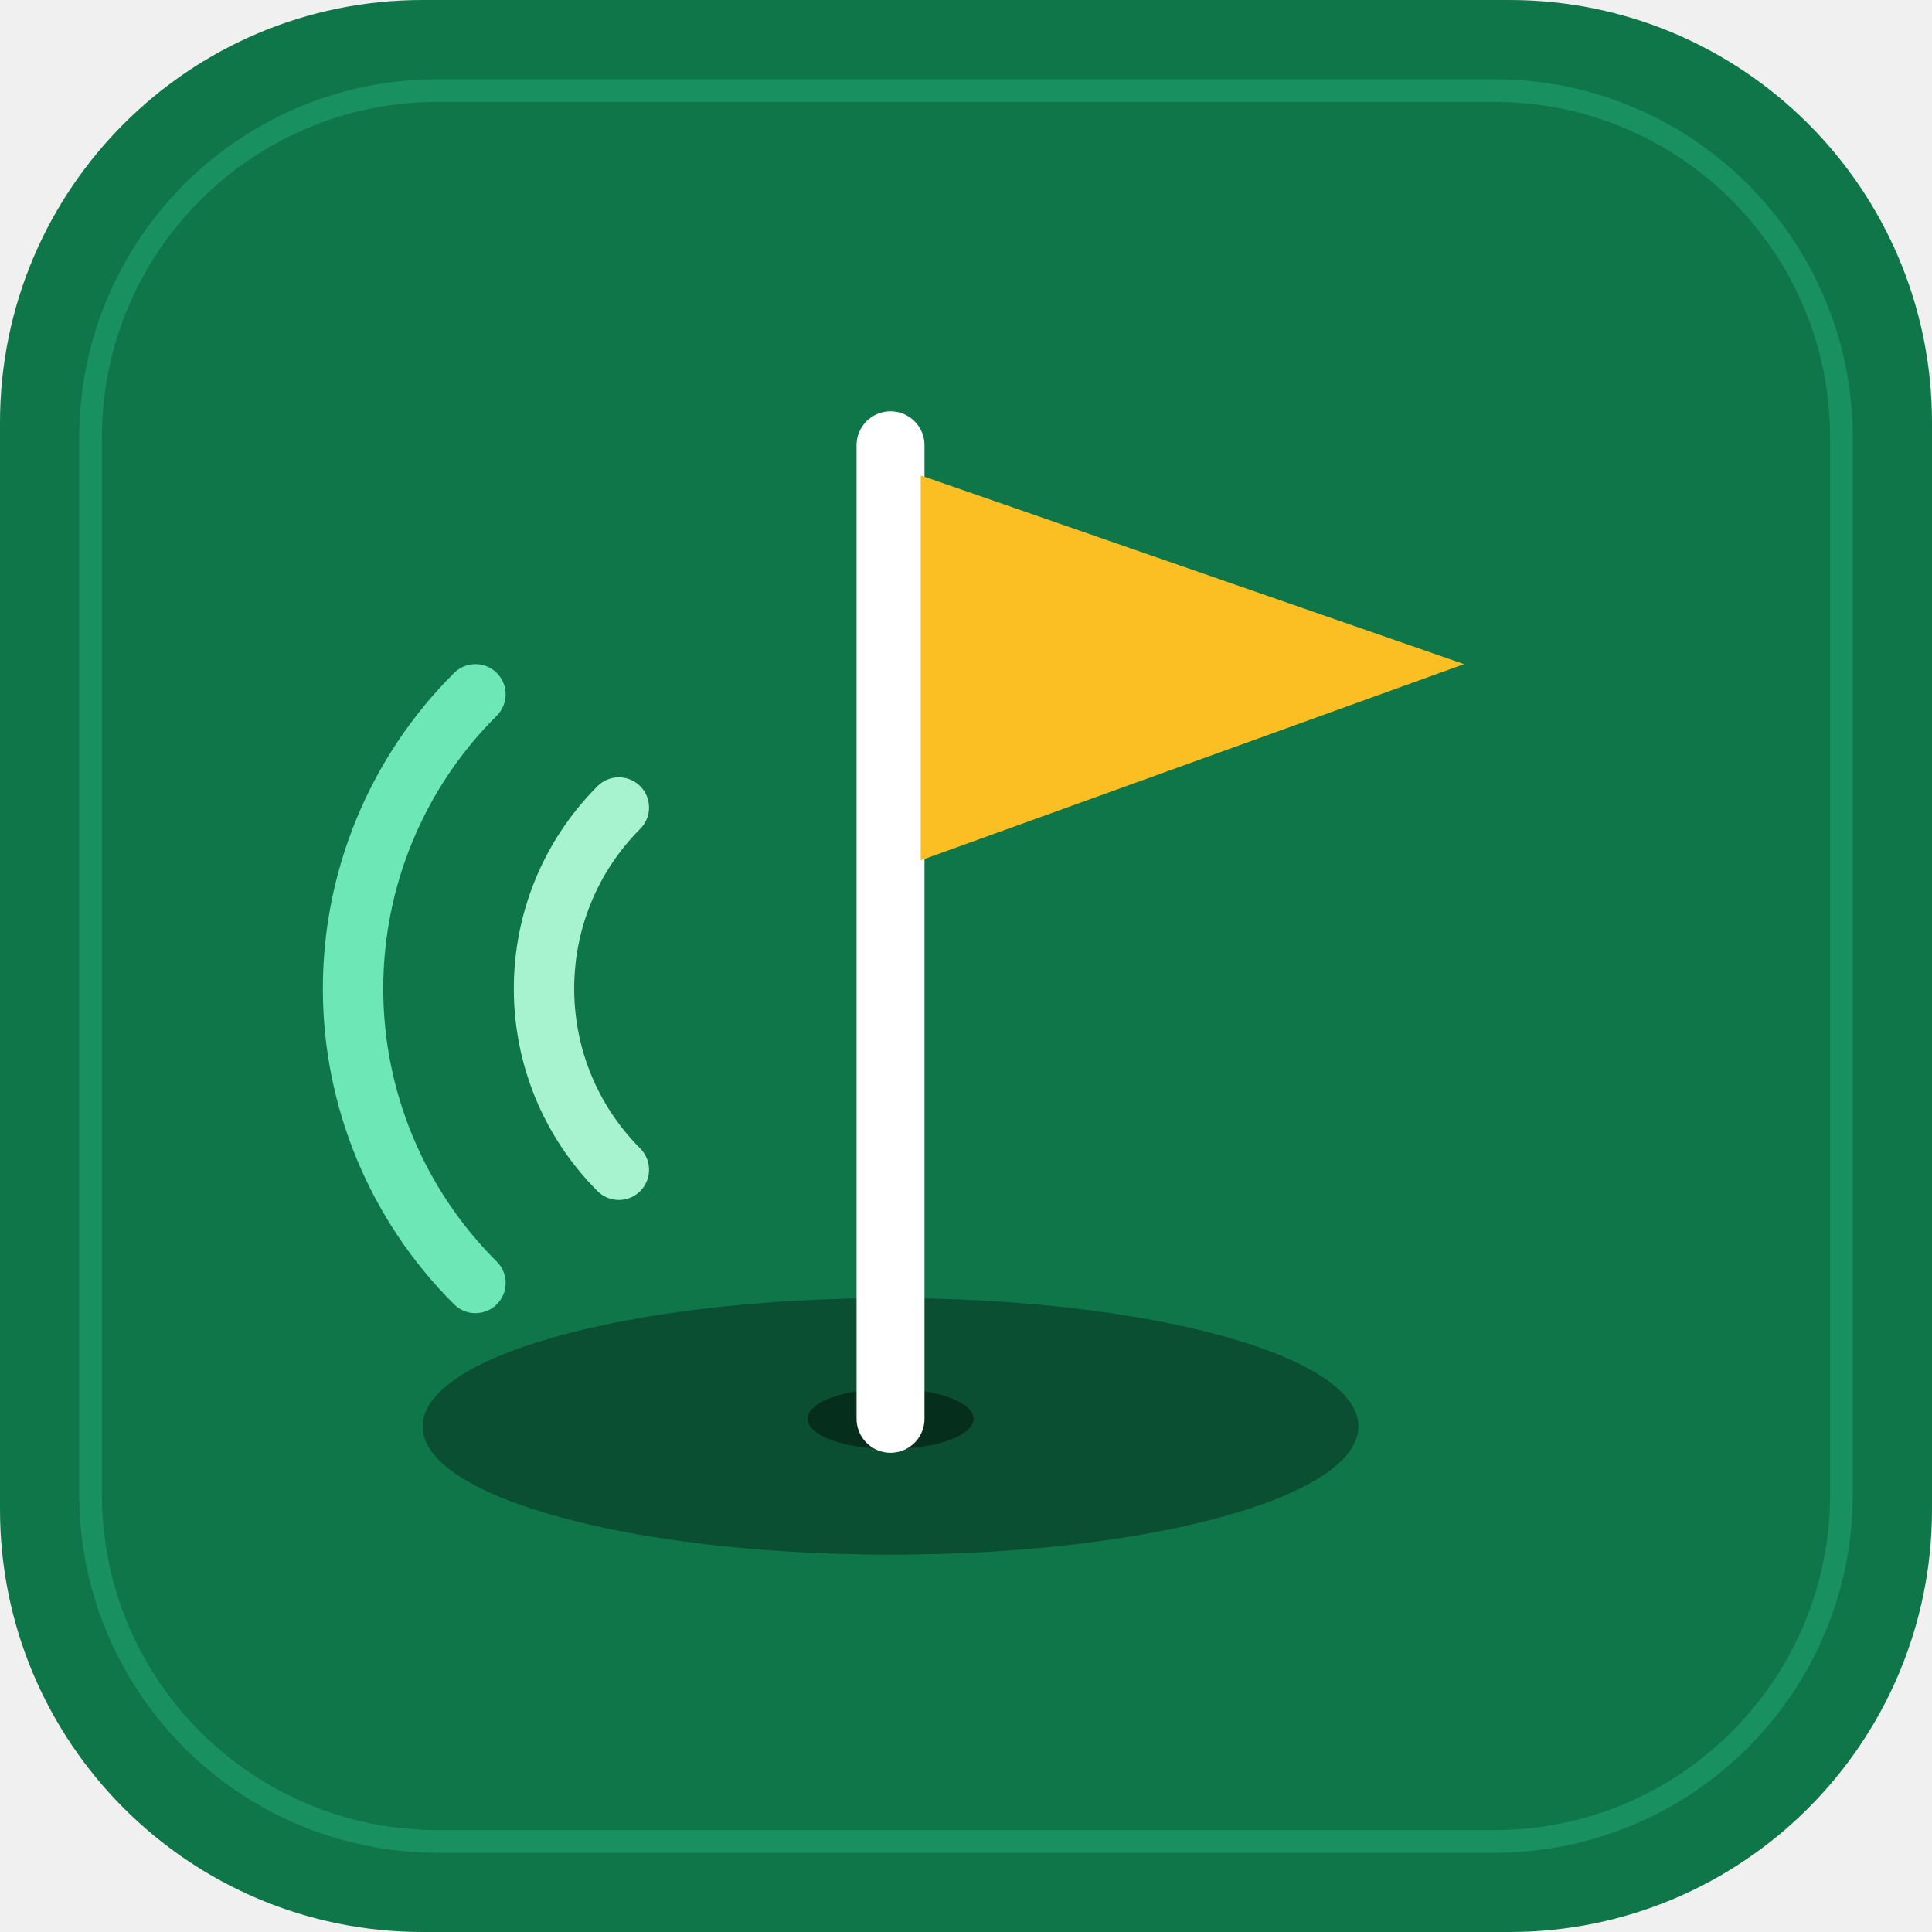
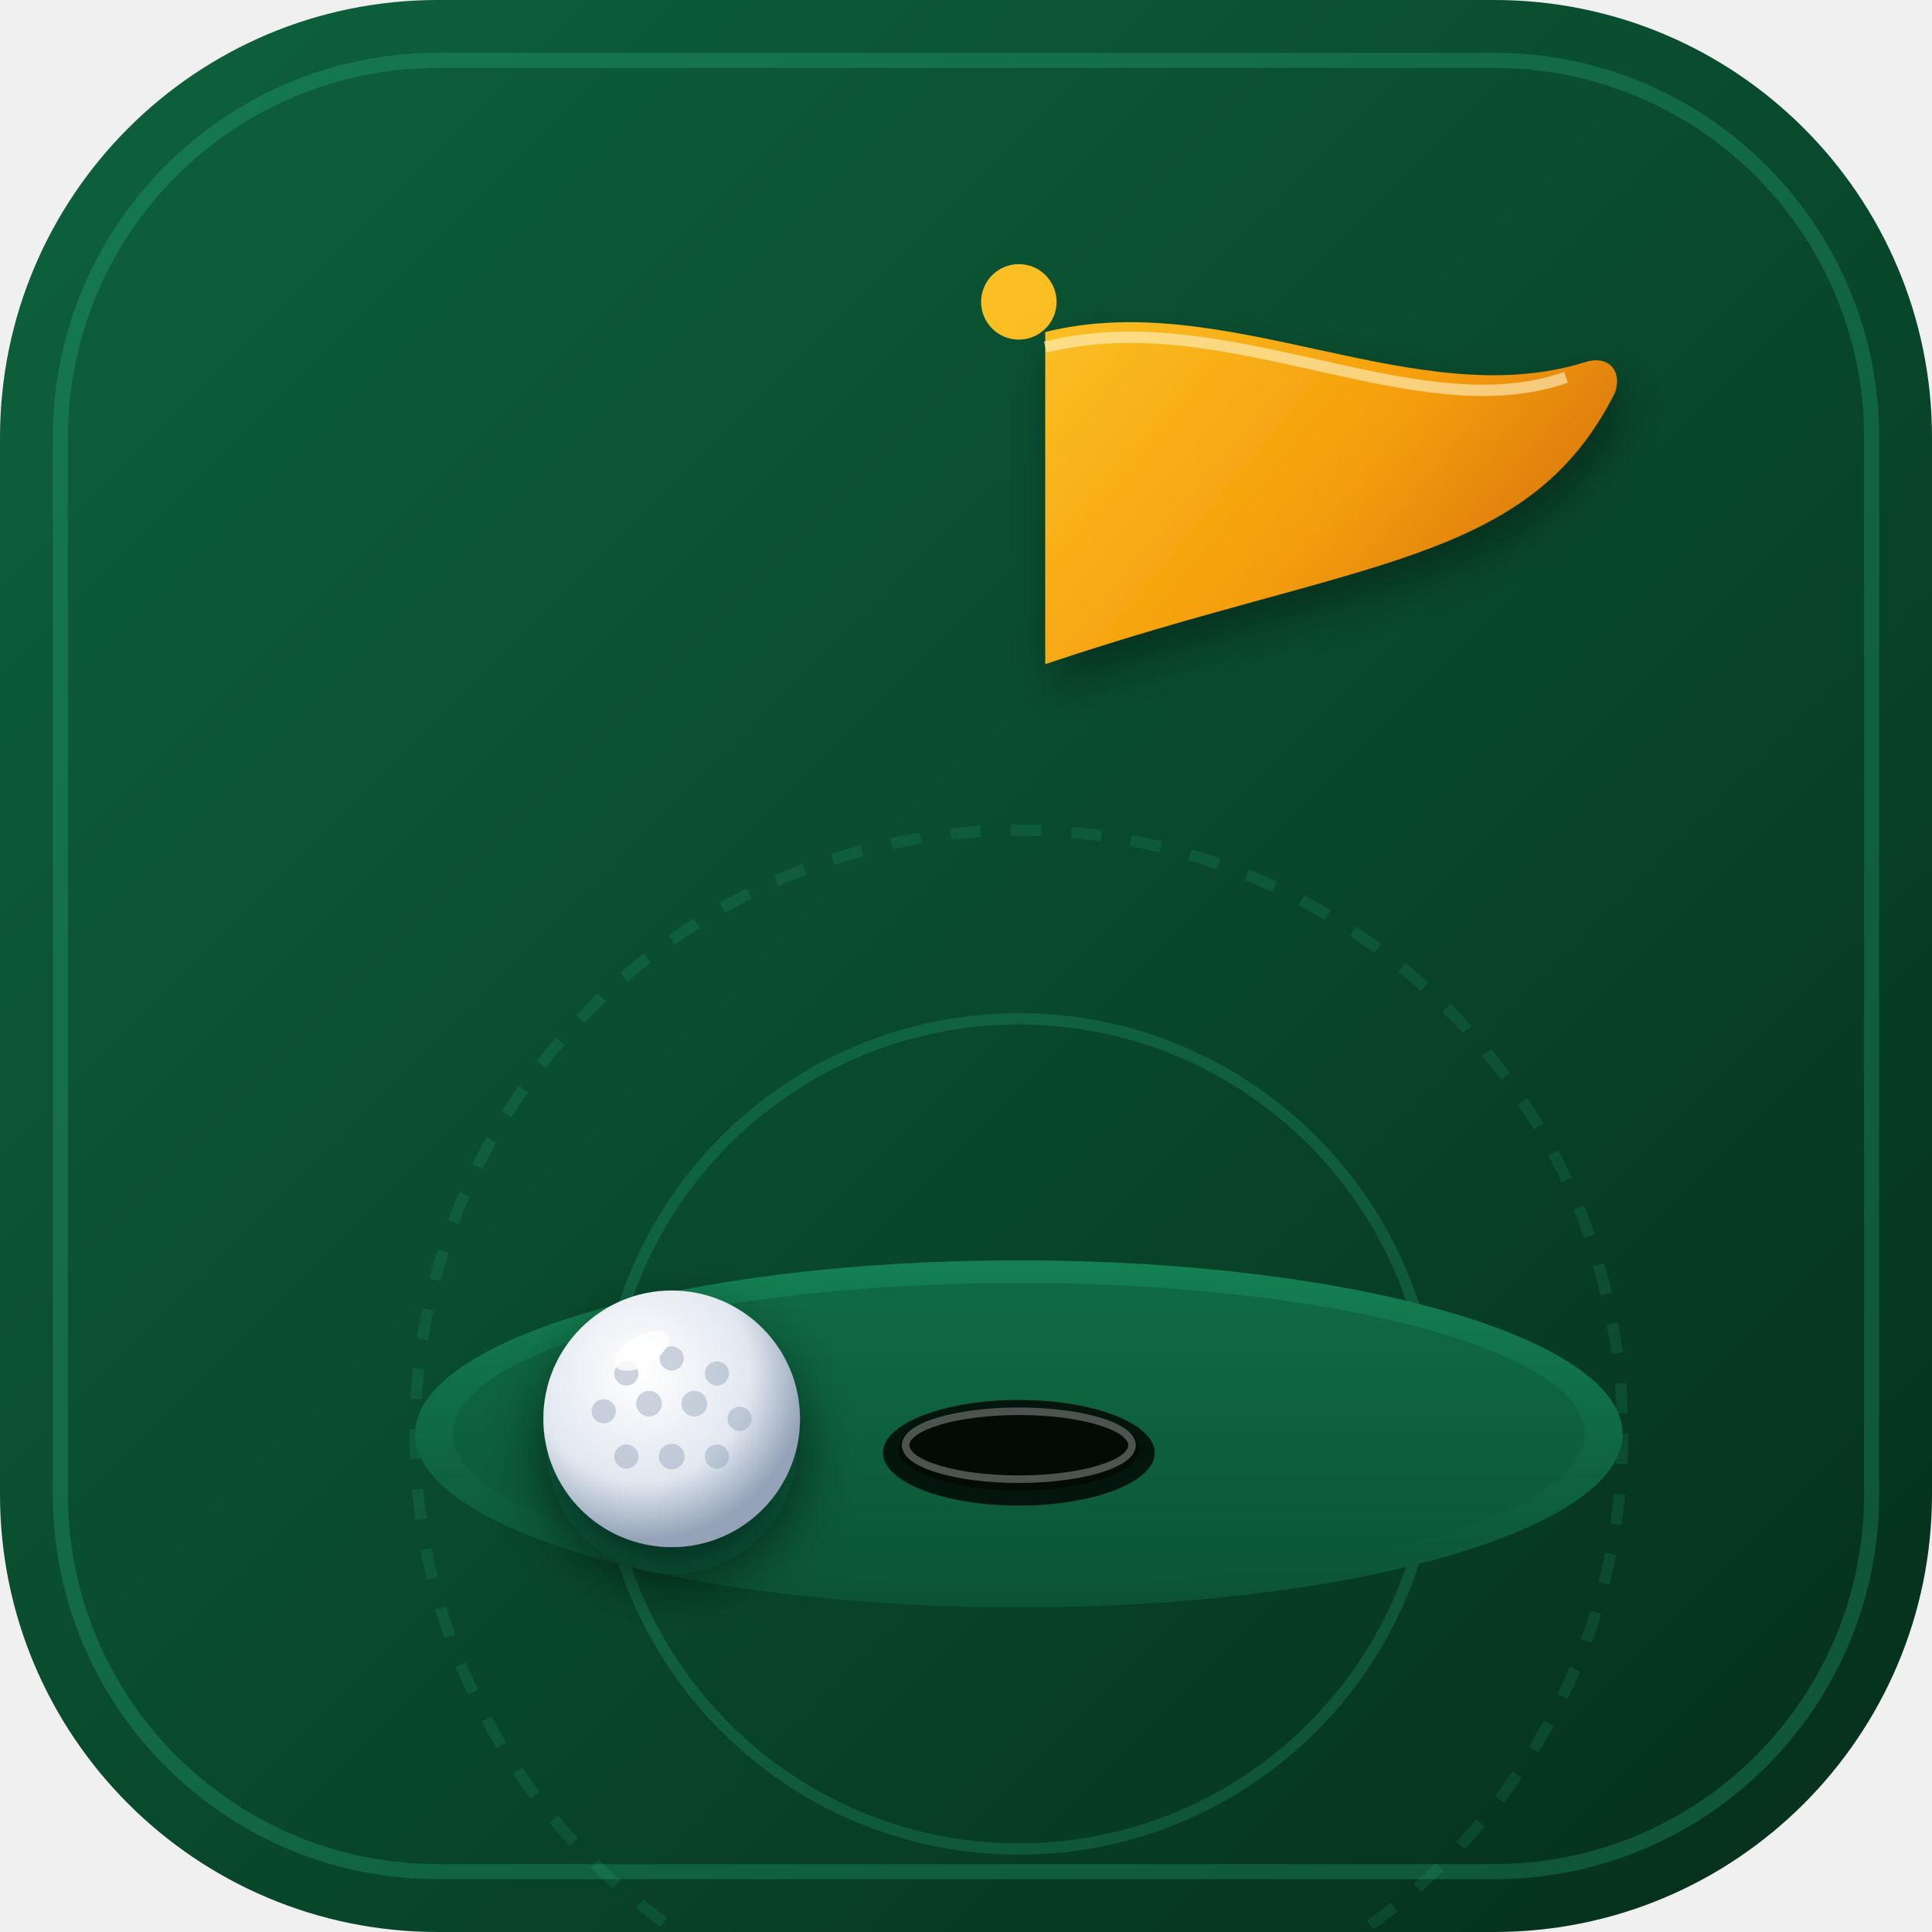
<svg xmlns="http://www.w3.org/2000/svg" viewBox="0 0 512 512" width="512" height="512">
-   <rect width="512" height="512" rx="112" fill="#0F764A" />
-   <rect x="24" y="24" width="464" height="464" rx="92" fill="none" stroke="#34D399" stroke-opacity="0.28" stroke-width="6" />
-   <ellipse cx="236" cy="378" rx="124" ry="34" fill="#0A4F31" />
-   <ellipse cx="236" cy="376" rx="22" ry="8" fill="#062E1C" />
-   <line x1="236" y1="376" x2="236" y2="118" stroke="#FFFFFF" stroke-width="18" stroke-linecap="round" />
-   <path d="M244 126 L388 176 L244 228 Z" fill="#FBBF24" />
-   <path d="M164 214 A68 68 0 0 0 164 310" fill="none" stroke="#A7F3D0" stroke-width="16" stroke-linecap="round" />
-   <path d="M126 184 A110 110 0 0 0 126 340" fill="none" stroke="#6EE7B7" stroke-width="16" stroke-linecap="round" />
+   <defs>
+     <linearGradient id="bgGrad" x1="0%" y1="0%" x2="100%" y2="100%">
+       <stop offset="0%" stop-color="#0E623E" />
+       <stop offset="50%" stop-color="#094A2D" />
+       <stop offset="100%" stop-color="#052E1B" />
+     </linearGradient>
+     <linearGradient id="greenGrad" x1="0%" y1="0%" x2="0%" y2="100%">
+       <stop offset="0%" stop-color="#148052" />
+       <stop offset="100%" stop-color="#0B5233" />
+     </linearGradient>
+     <linearGradient id="flagGrad" x1="0%" y1="0%" x2="100%" y2="50%">
+       <stop offset="0%" stop-color="#FBBF24" />
+       <stop offset="60%" stop-color="#F59E0B" />
+       <stop offset="100%" stop-color="#D97706" />
+     </linearGradient>
+     <radialGradient id="ballGrad" cx="38%" cy="32%" r="65%">
+       <stop offset="0%" stop-color="#FFFFFF" />
+       <stop offset="65%" stop-color="#E2E8F0" />
+       <stop offset="100%" stop-color="#94A3B8" />
+     </radialGradient>
+     <linearGradient id="poleGrad" x1="0%" y1="0%" x2="100%" y2="0%">
+       <stop offset="0%" stop-color="#F1F5F9" />
+       <stop offset="50%" stop-color="#FFFFFF" />
+       <stop offset="100%" stop-color="#CBD5E1" />
+     </linearGradient>
+     <filter id="shadow" x="-10%" y="-10%" width="130%" height="130%">
+       <feDropShadow dx="2" dy="6" stdDeviation="6" flood-color="#000000" flood-opacity="0.35" />
+     </filter>
+     <filter id="ballShadow" x="-30%" y="-30%" width="160%" height="160%">
+       <feDropShadow dx="0" dy="8" stdDeviation="8" flood-color="#031A10" flood-opacity="0.6" />
+     </filter>
+   </defs>
+   <rect width="512" height="512" rx="116" fill="url(#bgGrad)" />
+   <rect x="16" y="16" width="480" height="480" rx="100" fill="none" stroke="#34D399" stroke-opacity="0.22" stroke-width="4" />
+   <circle cx="270" cy="380" r="160" fill="none" stroke="#34D399" stroke-opacity="0.12" stroke-width="3" stroke-dasharray="8 8" />
+   <circle cx="270" cy="380" r="110" fill="none" stroke="#34D399" stroke-opacity="0.18" stroke-width="3" />
+   <ellipse cx="270" cy="380" rx="160" ry="46" fill="url(#greenGrad)" />
+   <ellipse cx="270" cy="380" rx="150" ry="40" fill="#0C5838" fill-opacity="0.5" />
+   <ellipse cx="270" cy="385" rx="36" ry="14" fill="#03150C" />
+   <ellipse cx="270" cy="384" rx="32" ry="11" fill="#020B06" />
+   <ellipse cx="270" cy="383" rx="30" ry="9" fill="none" stroke="#FFFFFF" stroke-opacity="0.3" stroke-width="2" />
+   <line x1="270" y1="384" x2="270" y2="82" stroke="url(#poleGrad)" stroke-width="14" stroke-linecap="round" />
+   <circle cx="270" cy="80" r="10" fill="#FBBF24" />
+   <path d="M277 88 C325 76, 375 110, 420 96 C426 94, 430 98, 428 104 C405 150, 360 148, 277 176 Z" fill="url(#flagGrad)" filter="url(#shadow)" />
+   <path d="M277 92 C325 80, 375 114, 415 100" fill="none" stroke="#FEF3C7" stroke-width="3" stroke-opacity="0.6" />
+   <g filter="url(#ballShadow)">
+     <circle cx="178" cy="376" r="34" fill="url(#ballGrad)" />
+     <circle cx="166" cy="364" r="3.2" fill="#94A3B8" fill-opacity="0.45" />
+     <circle cx="178" cy="360" r="3.2" fill="#94A3B8" fill-opacity="0.45" />
+     <circle cx="190" cy="364" r="3.2" fill="#94A3B8" fill-opacity="0.45" />
+     <circle cx="160" cy="374" r="3.2" fill="#94A3B8" fill-opacity="0.45" />
+     <circle cx="172" cy="372" r="3.4" fill="#94A3B8" fill-opacity="0.45" />
+     <circle cx="184" cy="372" r="3.4" fill="#94A3B8" fill-opacity="0.45" />
+     <circle cx="196" cy="376" r="3.2" fill="#94A3B8" fill-opacity="0.45" />
+     <circle cx="166" cy="386" r="3.2" fill="#94A3B8" fill-opacity="0.45" />
+     <circle cx="178" cy="386" r="3.4" fill="#94A3B8" fill-opacity="0.45" />
+     <circle cx="190" cy="386" r="3.2" fill="#94A3B8" fill-opacity="0.45" />
+     <ellipse cx="170" cy="358" rx="8" ry="4" fill="#FFFFFF" fill-opacity="0.8" transform="rotate(-30 170 358)" />
+   </g>
</svg>
